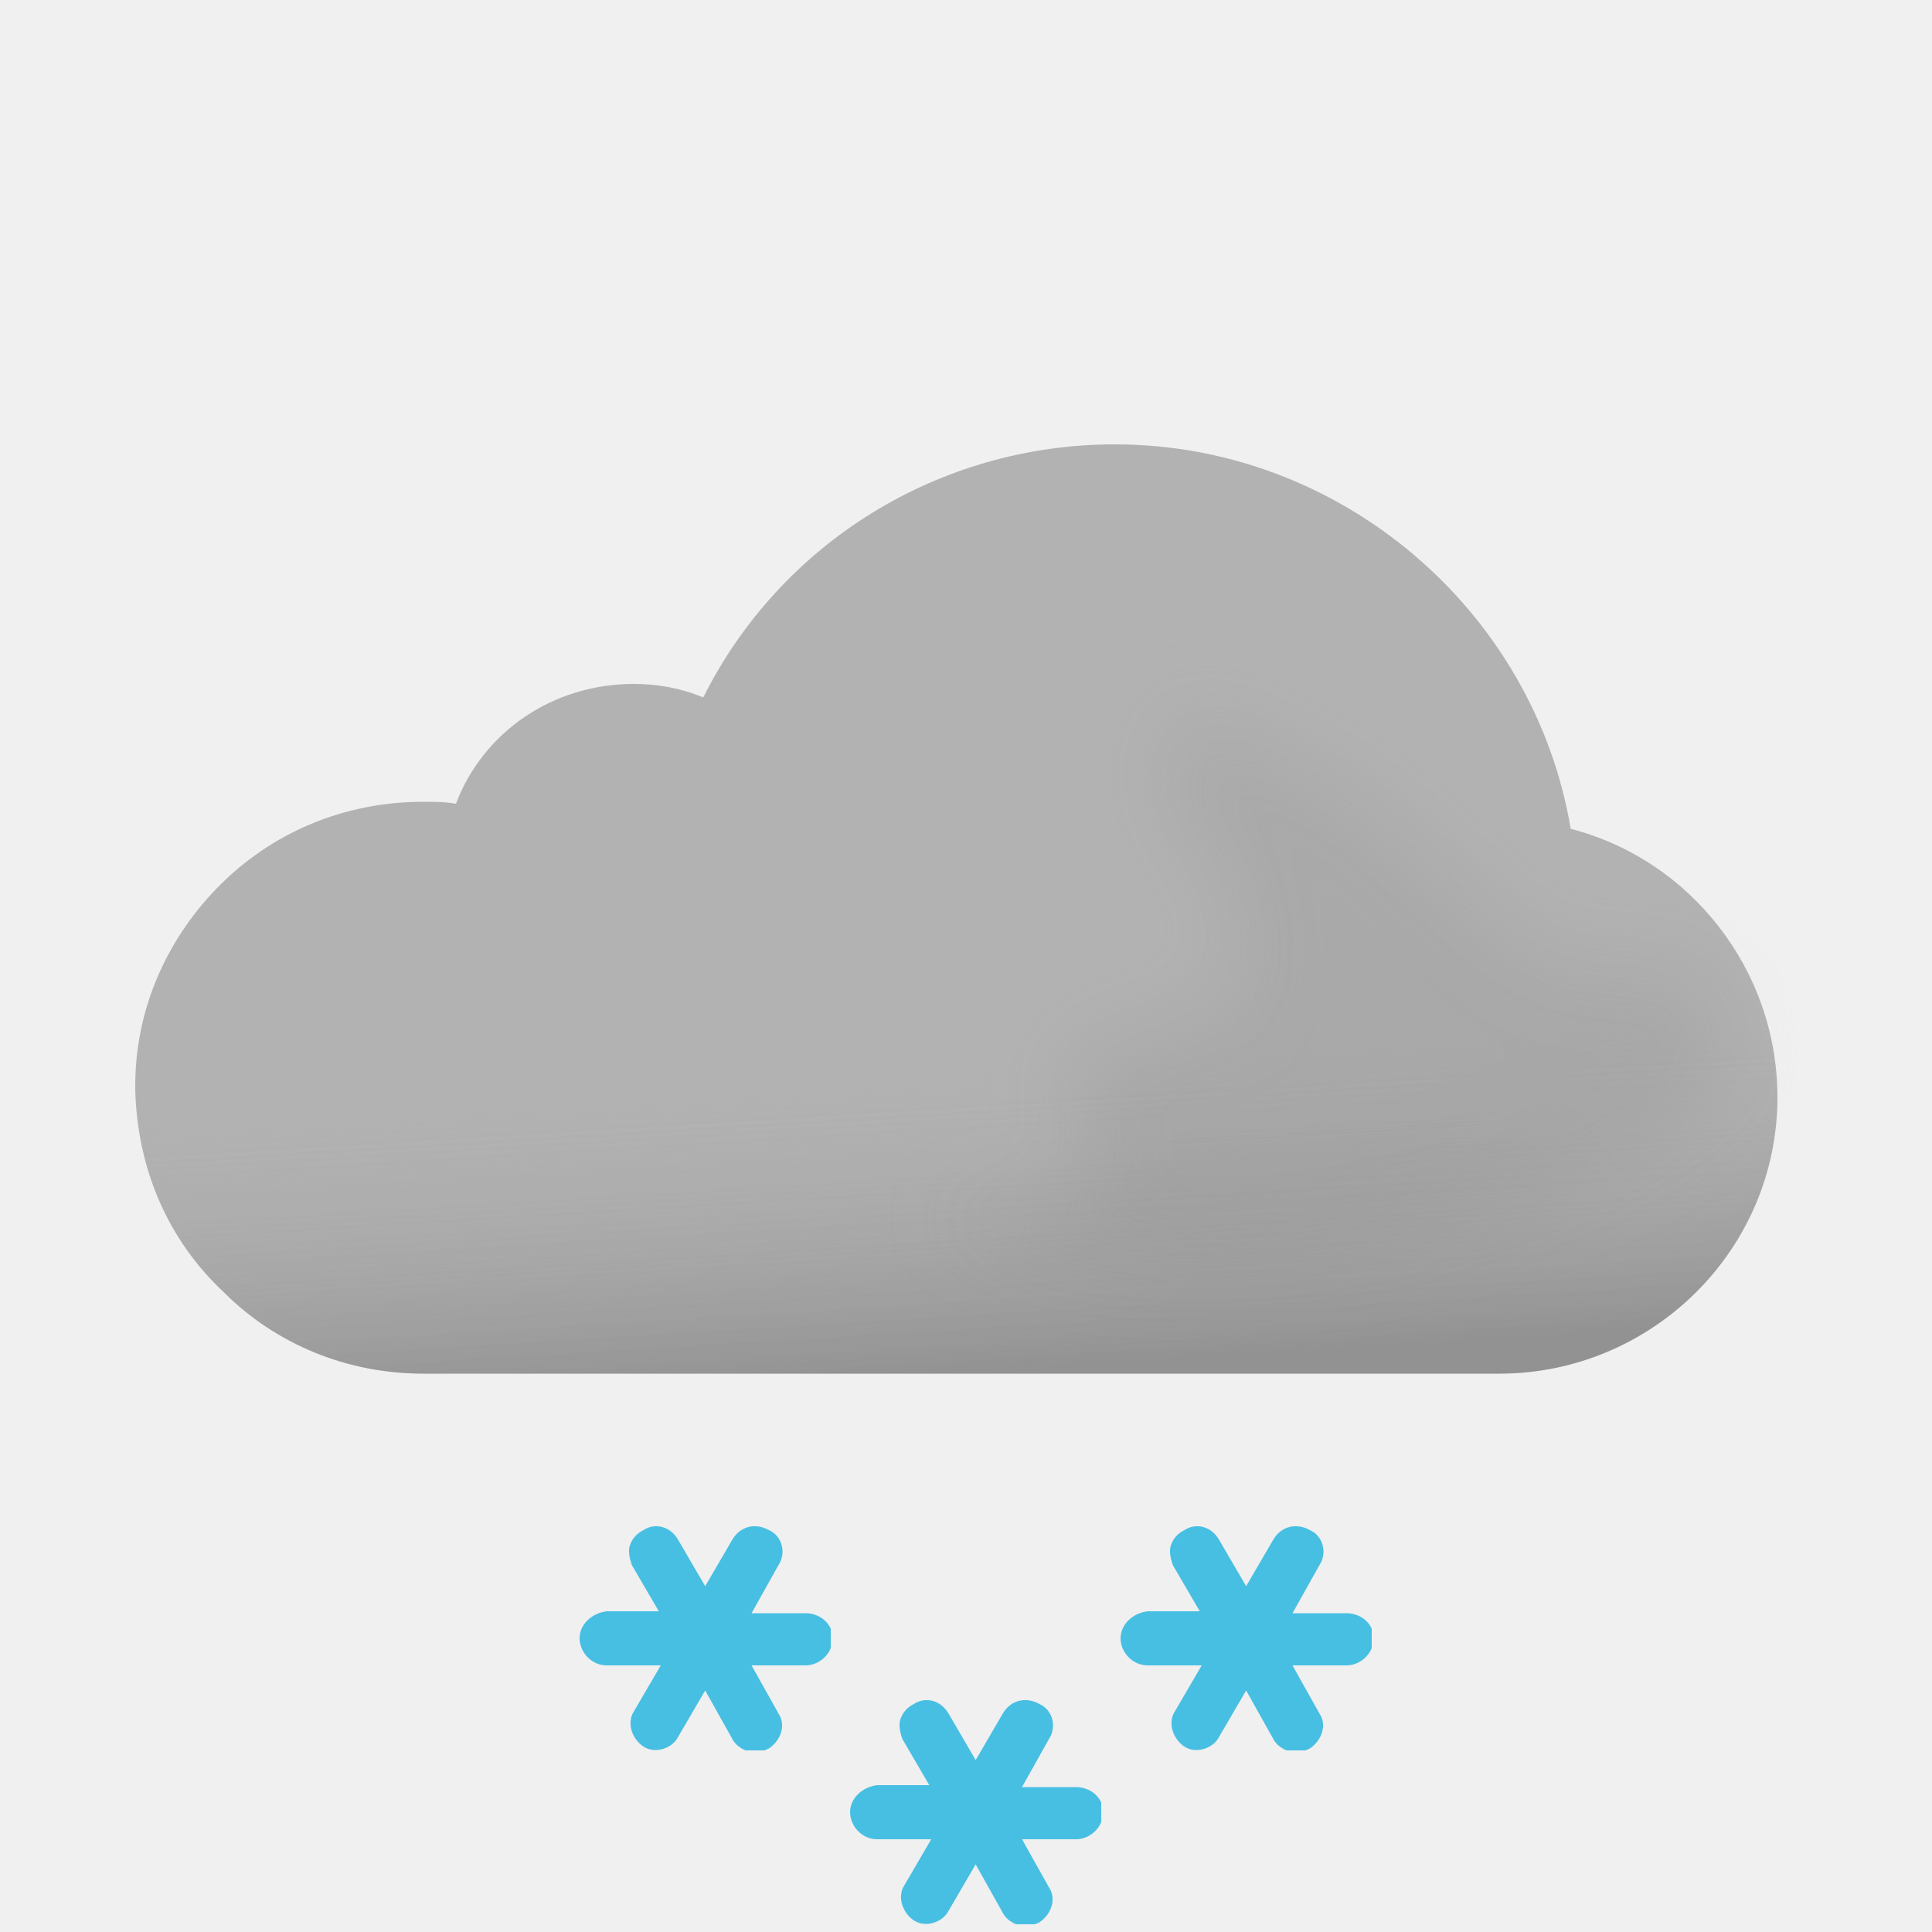
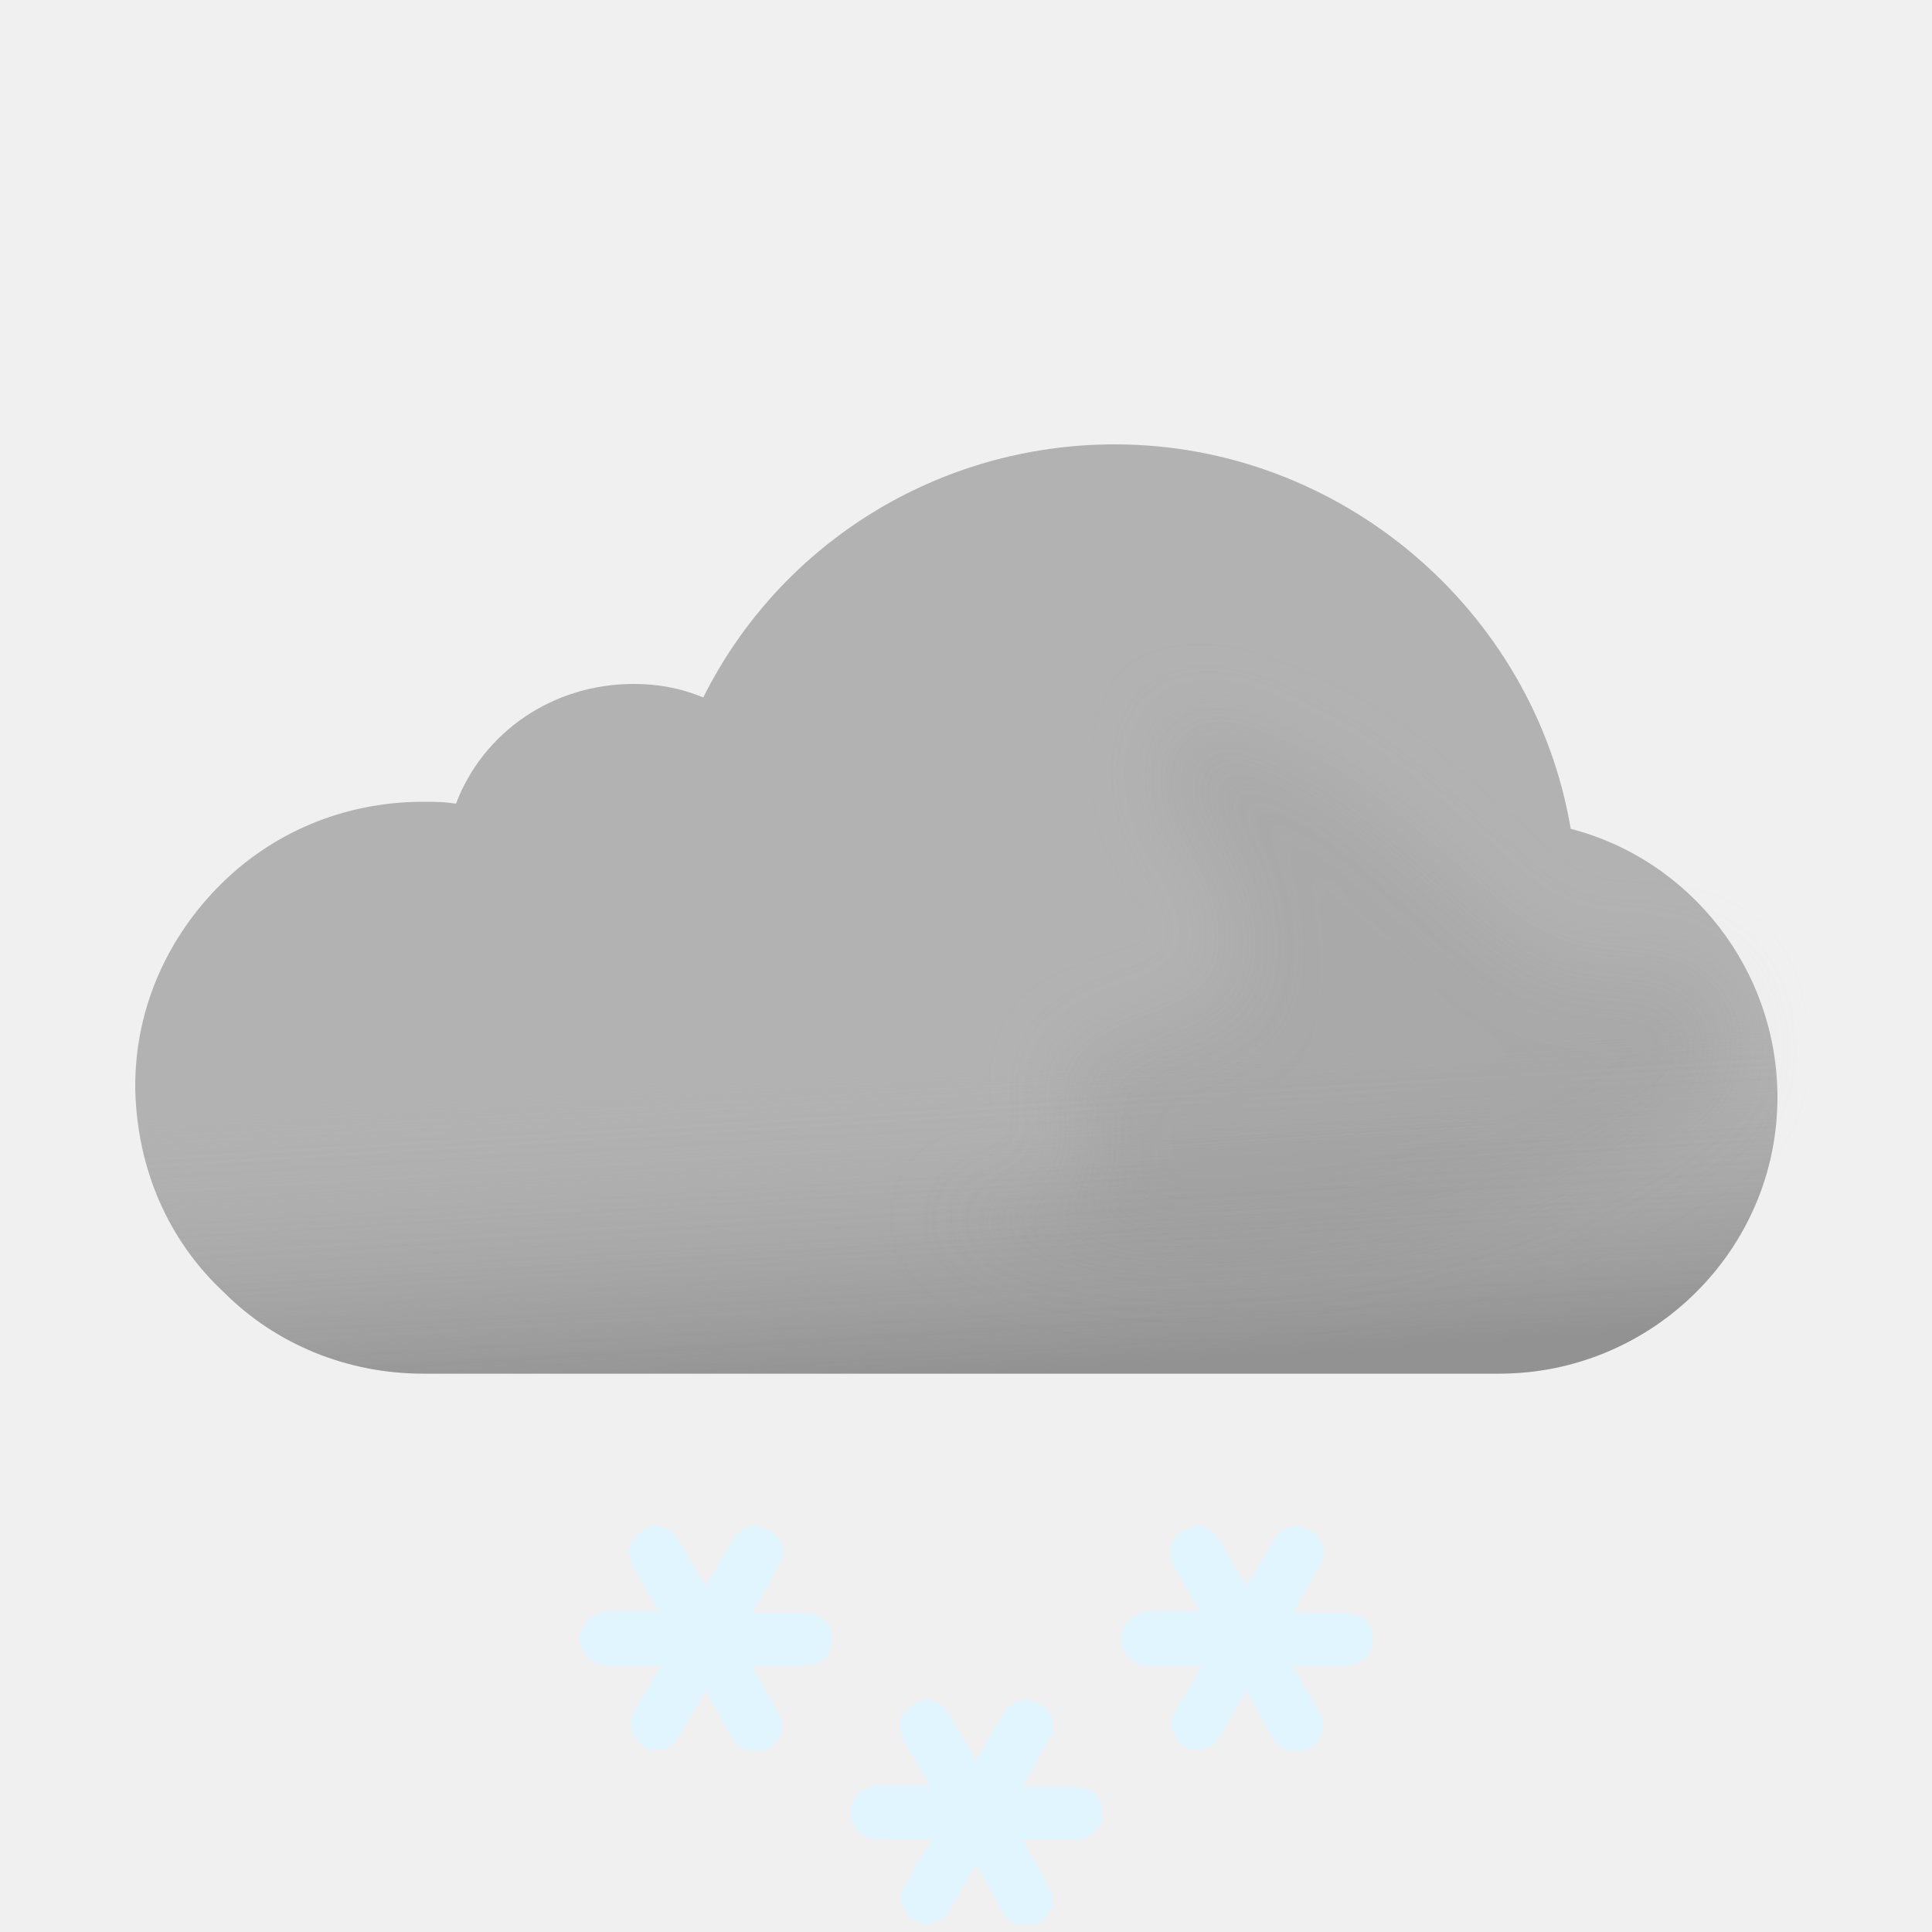
<svg xmlns="http://www.w3.org/2000/svg" width="100" height="100" fill="none" viewBox="0 0 100 100" version="1.1" id="svg52">
  <path fill="#B2B2B2" fill-rule="evenodd" d="M81.3 42.9C79.4 31.6 69.4 23 57.7 23c-9.1 0-17.3 5.1-21.3 13.1-1.2-.5-2.4-.7-3.6-.7-4.2 0-7.8 2.5-9.2 6.2-.6-.1-1.1-.1-1.7-.1-4.1 0-7.9 1.6-10.7 4.5C8.5 48.8 7 52.4 7 56.2v.2c.1 4.1 1.7 7.8 4.6 10.5 2.7 2.7 6.4 4.2 10.3 4.2h55.7c7.9 0 14.4-6.4 14.4-14.3 0-6.6-4.5-12.3-10.7-13.9z" clip-rule="evenodd" id="path2" />
  <path fill="url(#13__13__paint0_linear_149_1405)" fill-rule="evenodd" d="M81.3 42.9C79.4 31.6 69.4 23 57.7 23c-9.1 0-17.3 5.1-21.3 13.1-1.2-.5-2.4-.7-3.6-.7-4.2 0-7.8 2.5-9.2 6.2-.6-.1-1.1-.1-1.7-.1-4.1 0-7.9 1.6-10.7 4.5C8.5 48.8 7 52.4 7 56.2v.2c.1 4.1 1.7 7.8 4.6 10.5 2.7 2.7 6.4 4.2 10.3 4.2h55.7c7.9 0 14.4-6.4 14.4-14.3 0-6.6-4.5-12.3-10.7-13.9z" clip-rule="evenodd" style="mix-blend-mode:multiply" opacity=".6" id="path4" />
  <g style="mix-blend-mode:multiply" filter="url(#13__13__filter0_f_149_1405)" opacity=".3" id="g8">
    <path fill="url(#13__13__paint1_radial_149_1405)" d="M29.5 64c1.787 0 24.848-1.272 26.48-2 2.23-.994-2.39-6.972 0-7.47 1.08-.224 2.667-.927 2.667-.927s4.352-1.602 5.103-1.602c.75 0 .374-2.964.14-4.81l-.14-1.32c0-.87-2.592-2.674-3-4.87-.284-1.527.424-3.585.276-3.968 0 0-.05-.029-.036-.032.014-.004.026.007.036.032.112.053.922.327.922.327 1.948.66 5.03 1.74 7.802 3.64 1.658 1.138 3.941 3.314 3.941 3.314s1.645 1.272 2.059 1.687c1 1 4 4 6 4h5L89 51.59l.5 3.21c0 7.9-6.5 14.3-14.4 14.3H18.5S23 64 29.5 64z" id="path6" />
  </g>
-   <g clip-path="url(#13__13__clip0_149_1405)" id="g12" style="fill:#47bfe2;fill-opacity:1">
-     <path fill="#00B8F1" d="M41.7 83.5h-2.8l1.4-2.5c.4-.6.2-1.5-.5-1.8-.7-.4-1.5-.2-1.9.5l-1.4 2.4-1.4-2.4c-.4-.7-1.2-.9-1.8-.5-.4.2-.6.5-.7.8-.1.3 0 .7.1 1l1.4 2.4h-2.7c-.8.1-1.4.7-1.4 1.4s.6 1.4 1.4 1.4h2.8l-1.4 2.4c-.2.3-.2.7-.1 1 .1.3.3.6.6.8.6.4 1.5.1 1.8-.5l1.4-2.4 1.4 2.5c.2.4.7.7 1.2.7.2 0 .5-.1.7-.2.6-.4.9-1.2.5-1.8l-1.4-2.5h2.8c.7 0 1.4-.6 1.4-1.4 0-.8-.7-1.3-1.4-1.3z" id="path10" style="fill:#47bfe2;fill-opacity:1" />
+   <g clip-path="url(#13__13__clip0_149_1405)" id="g12" style="fill:#e1f5fe;fill-opacity:1">
+     <path fill="#00B8F1" d="M41.7 83.5h-2.8l1.4-2.5c.4-.6.2-1.5-.5-1.8-.7-.4-1.5-.2-1.9.5l-1.4 2.4-1.4-2.4c-.4-.7-1.2-.9-1.8-.5-.4.2-.6.5-.7.8-.1.3 0 .7.1 1l1.4 2.4h-2.7c-.8.1-1.4.7-1.4 1.4s.6 1.4 1.4 1.4h2.8l-1.4 2.4c-.2.3-.2.7-.1 1 .1.3.3.6.6.8.6.4 1.5.1 1.8-.5l1.4-2.4 1.4 2.5c.2.4.7.7 1.2.7.2 0 .5-.1.7-.2.6-.4.9-1.2.5-1.8l-1.4-2.5h2.8c.7 0 1.4-.6 1.4-1.4 0-.8-.7-1.3-1.4-1.3z" id="path10" style="fill:#e1f5fe;fill-opacity:1" />
  </g>
-   <g clip-path="url(#13__13__clip1_149_1405)" id="g16" style="fill:#47bfe2;fill-opacity:1">
-     <path fill="#00B8F1" d="M69.7 83.5h-2.8l1.4-2.5c.4-.6.2-1.5-.5-1.8-.7-.4-1.5-.2-1.9.5l-1.4 2.4-1.4-2.4c-.4-.7-1.2-.9-1.8-.5-.4.2-.6.5-.7.8-.1.3 0 .7.1 1l1.4 2.4h-2.7c-.8.1-1.4.7-1.4 1.4s.6 1.4 1.4 1.4h2.8l-1.4 2.4c-.2.3-.2.7-.1 1 .1.3.3.6.6.8.6.4 1.5.1 1.8-.5l1.4-2.4 1.4 2.5c.2.4.7.7 1.2.7.2 0 .5-.1.7-.2.6-.4.9-1.2.5-1.8l-1.4-2.5h2.8c.7 0 1.4-.6 1.4-1.4 0-.8-.7-1.3-1.4-1.3z" id="path14" style="fill:#47bfe2;fill-opacity:1" />
+   <g clip-path="url(#13__13__clip1_149_1405)" id="g16" style="fill:#e1f5fe;fill-opacity:1">
+     <path fill="#00B8F1" d="M69.7 83.5h-2.8l1.4-2.5c.4-.6.2-1.5-.5-1.8-.7-.4-1.5-.2-1.9.5l-1.4 2.4-1.4-2.4c-.4-.7-1.2-.9-1.8-.5-.4.2-.6.5-.7.8-.1.3 0 .7.1 1l1.4 2.4h-2.7c-.8.1-1.4.7-1.4 1.4s.6 1.4 1.4 1.4h2.8l-1.4 2.4c-.2.3-.2.7-.1 1 .1.3.3.6.6.8.6.4 1.5.1 1.8-.5l1.4-2.4 1.4 2.5c.2.4.7.7 1.2.7.2 0 .5-.1.7-.2.6-.4.9-1.2.5-1.8l-1.4-2.5h2.8c.7 0 1.4-.6 1.4-1.4 0-.8-.7-1.3-1.4-1.3z" id="path14" style="fill:#e1f5fe;fill-opacity:1" />
  </g>
-   <g clip-path="url(#13__13__clip2_149_1405)" id="g20" style="fill:#47bfe2;fill-opacity:1">
-     <path fill="#00B8F1" d="M55.7 92.5h-2.8l1.4-2.5c.4-.6.2-1.5-.5-1.8-.7-.4-1.5-.2-1.9.5l-1.4 2.4-1.4-2.4c-.4-.7-1.2-.9-1.8-.5-.4.2-.6.5-.7.8-.1.3 0 .7.1 1l1.4 2.4h-2.7c-.8.1-1.4.7-1.4 1.4s.6 1.4 1.4 1.4h2.8l-1.4 2.4c-.2.3-.2.7-.1 1 .1.3.3.6.6.8.6.4 1.5.1 1.8-.5l1.4-2.4 1.4 2.5c.2.4.7.7 1.2.7.2 0 .5-.1.7-.2.6-.4.9-1.2.5-1.8l-1.4-2.5h2.8c.7 0 1.4-.6 1.4-1.4 0-.8-.7-1.3-1.4-1.3z" id="path18" style="fill:#47bfe2;fill-opacity:1" />
+   <g clip-path="url(#13__13__clip2_149_1405)" id="g20" style="fill:#e1f5fe;fill-opacity:1">
+     <path fill="#00B8F1" d="M55.7 92.5h-2.8l1.4-2.5c.4-.6.2-1.5-.5-1.8-.7-.4-1.5-.2-1.9.5l-1.4 2.4-1.4-2.4c-.4-.7-1.2-.9-1.8-.5-.4.2-.6.5-.7.8-.1.3 0 .7.1 1l1.4 2.4h-2.7c-.8.1-1.4.7-1.4 1.4s.6 1.4 1.4 1.4h2.8l-1.4 2.4c-.2.3-.2.7-.1 1 .1.3.3.6.6.8.6.4 1.5.1 1.8-.5l1.4-2.4 1.4 2.5c.2.4.7.7 1.2.7.2 0 .5-.1.7-.2.6-.4.9-1.2.5-1.8l-1.4-2.5h2.8c.7 0 1.4-.6 1.4-1.4 0-.8-.7-1.3-1.4-1.3z" id="path18" style="fill:#e1f5fe;fill-opacity:1" />
  </g>
  <defs id="defs50">
    <clipPath id="13__13__clip0_149_1405">
      <path fill="#fff" d="M0 0h13v11.6H0z" transform="translate(30 79)" id="path22" />
    </clipPath>
    <clipPath id="13__13__clip1_149_1405">
      <path fill="#fff" d="M0 0h13v11.6H0z" transform="translate(58 79)" id="path25" />
    </clipPath>
    <clipPath id="13__13__clip2_149_1405">
      <path fill="#fff" d="M0 0h13v11.6H0z" transform="translate(44 88)" id="path28" />
    </clipPath>
    <radialGradient id="13__13__paint1_radial_149_1405" cx="0" cy="0" r="1" gradientTransform="matrix(6 22.50004 -32.59285 8.69142 68 41)" gradientUnits="userSpaceOnUse">
      <stop stop-color="#D5D5D5" id="stop31" />
      <stop offset="1" stop-color="#D0D0D0" id="stop33" />
      <stop offset="1" stop-color="#9B9B9B" stop-opacity="0" id="stop35" />
    </radialGradient>
    <linearGradient id="13__13__paint0_linear_149_1405" x1="47.5" x2="49.5" y1="38.5" y2="71.1" gradientUnits="userSpaceOnUse">
      <stop offset=".484" stop-color="#fff" stop-opacity="0" id="stop38" />
      <stop offset="1" stop-color="#B3B2B2" id="stop40" />
    </linearGradient>
    <filter id="13__13__filter0_f_149_1405" width="79" height="40.101" x="14.5" y="33" color-interpolation-filters="sRGB" filterUnits="userSpaceOnUse">
      <feFlood flood-opacity="0" result="BackgroundImageFix" id="feFlood43" />
      <feBlend in="SourceGraphic" in2="BackgroundImageFix" result="shape" id="feBlend45" />
      <feGaussianBlur result="effect1_foregroundBlur_149_1405" stdDeviation="2" id="feGaussianBlur47" />
    </filter>
  </defs>
</svg>
